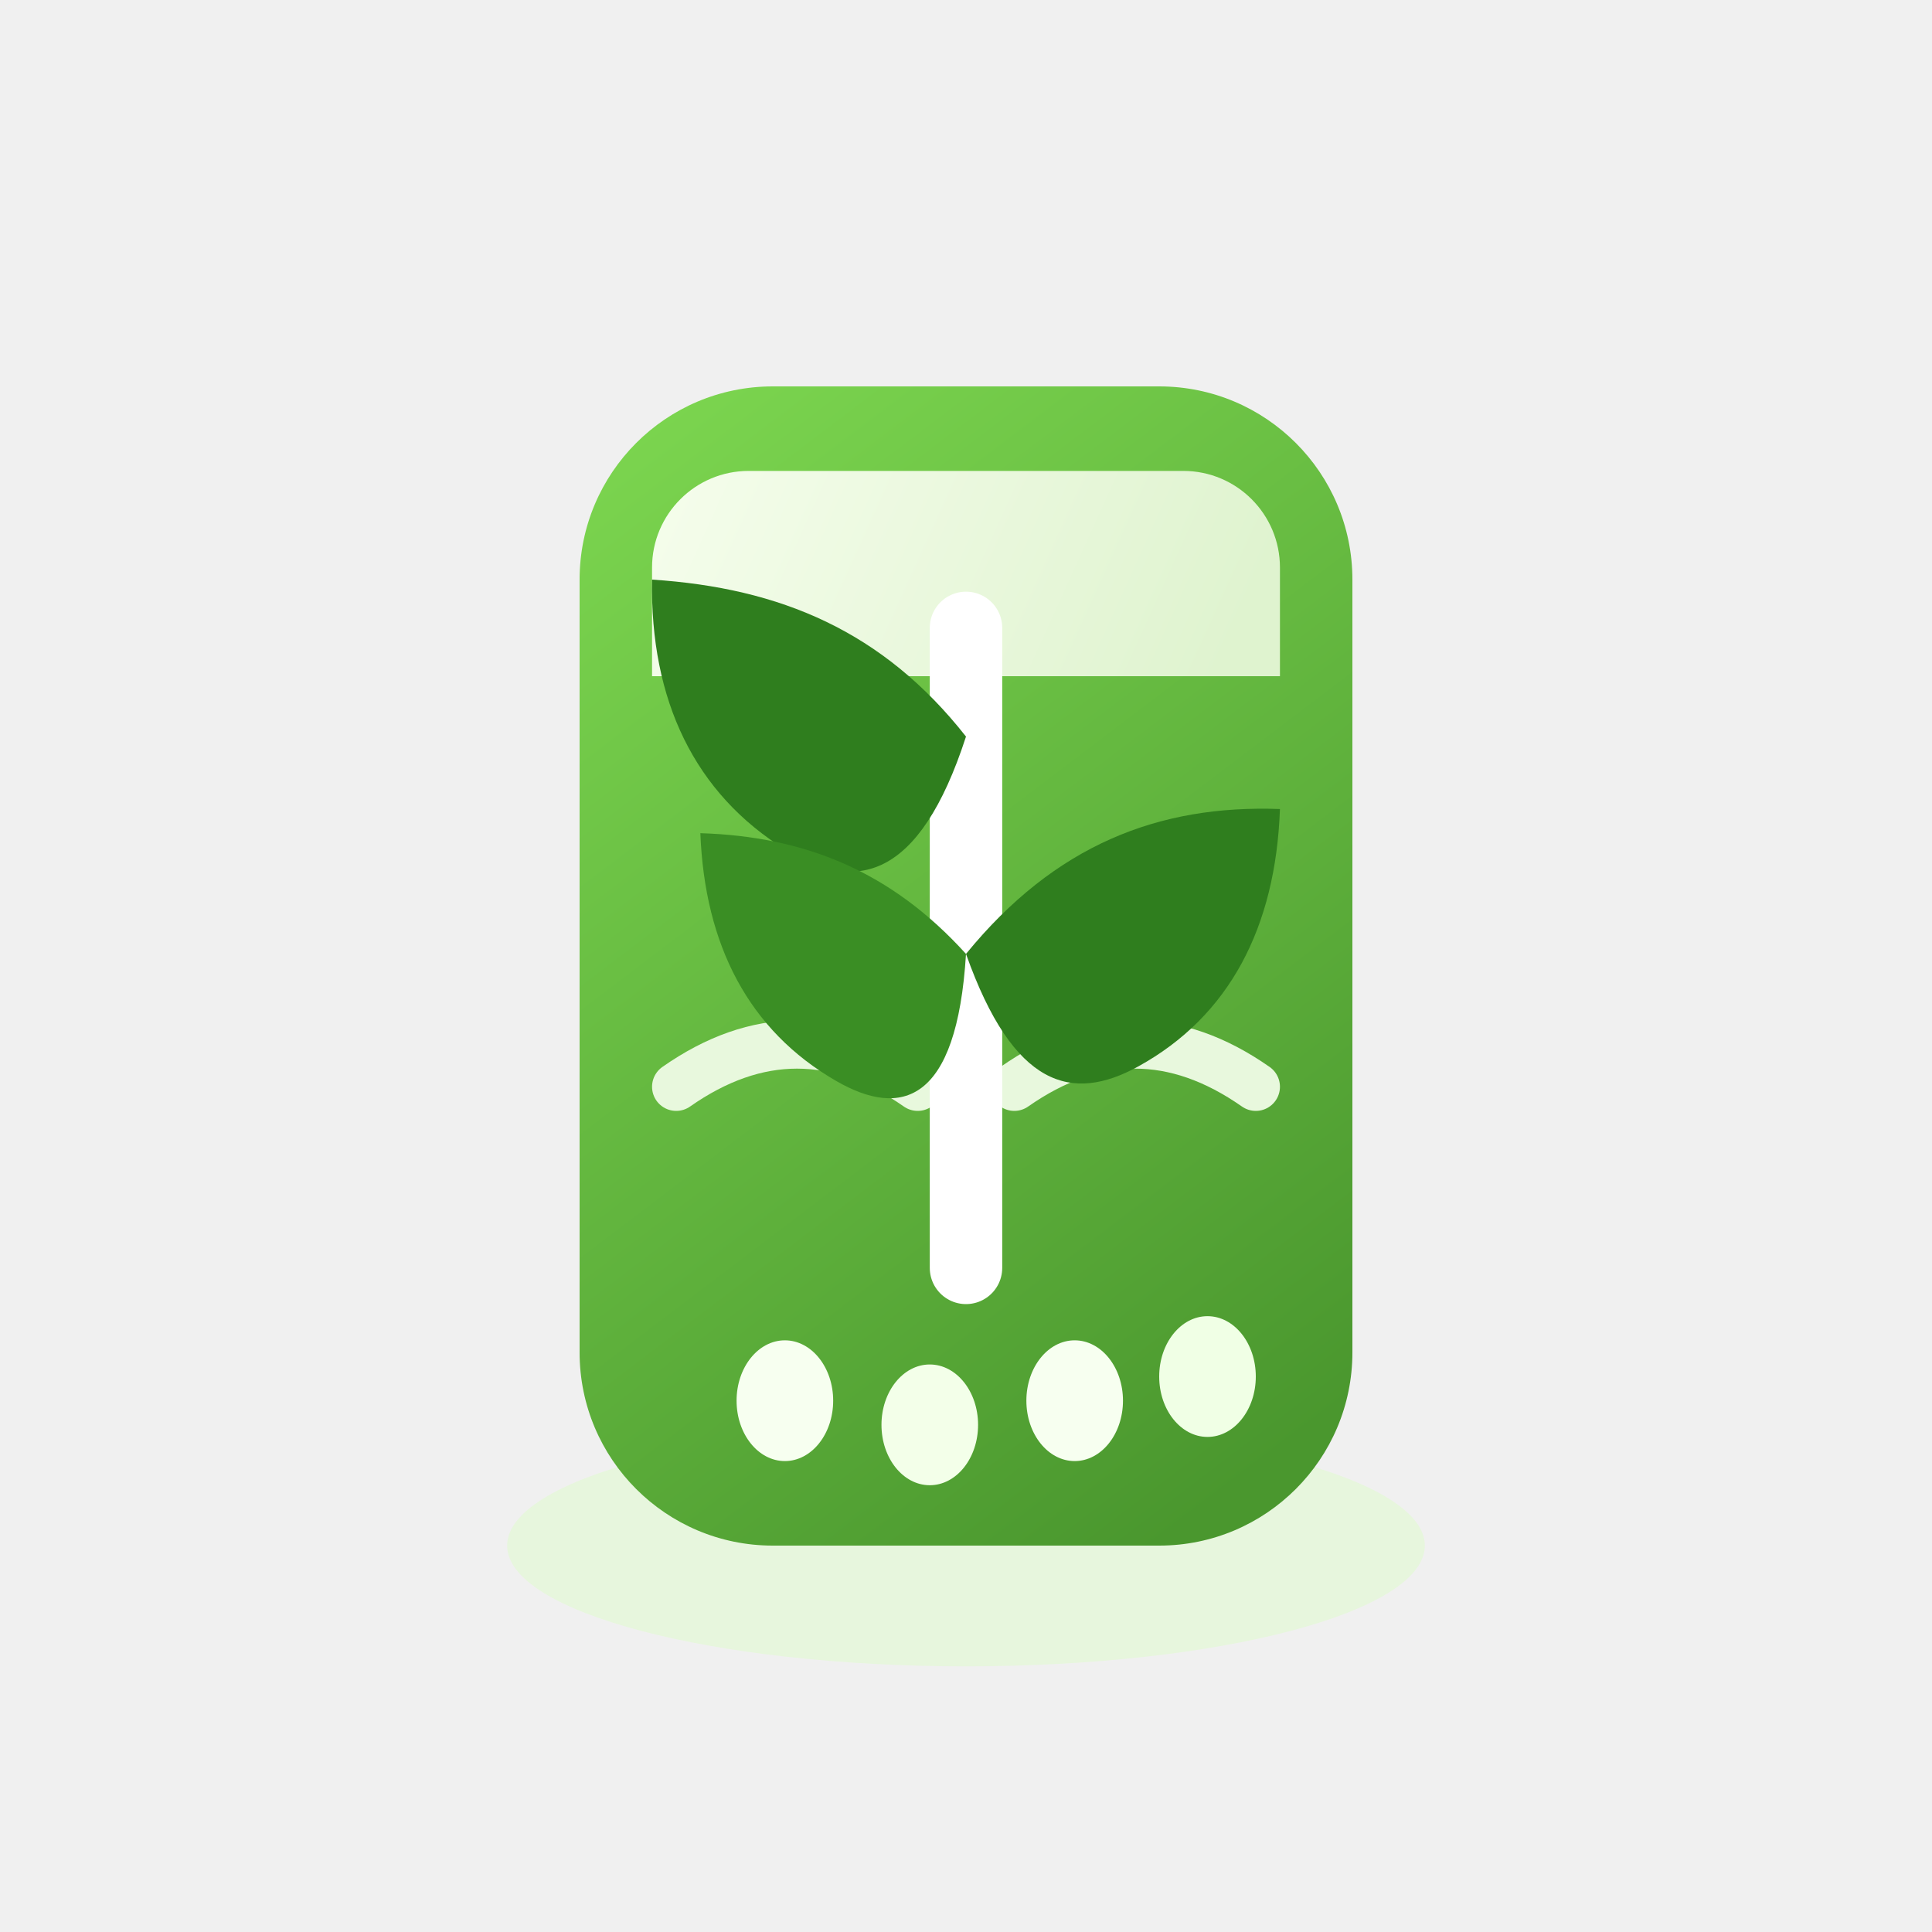
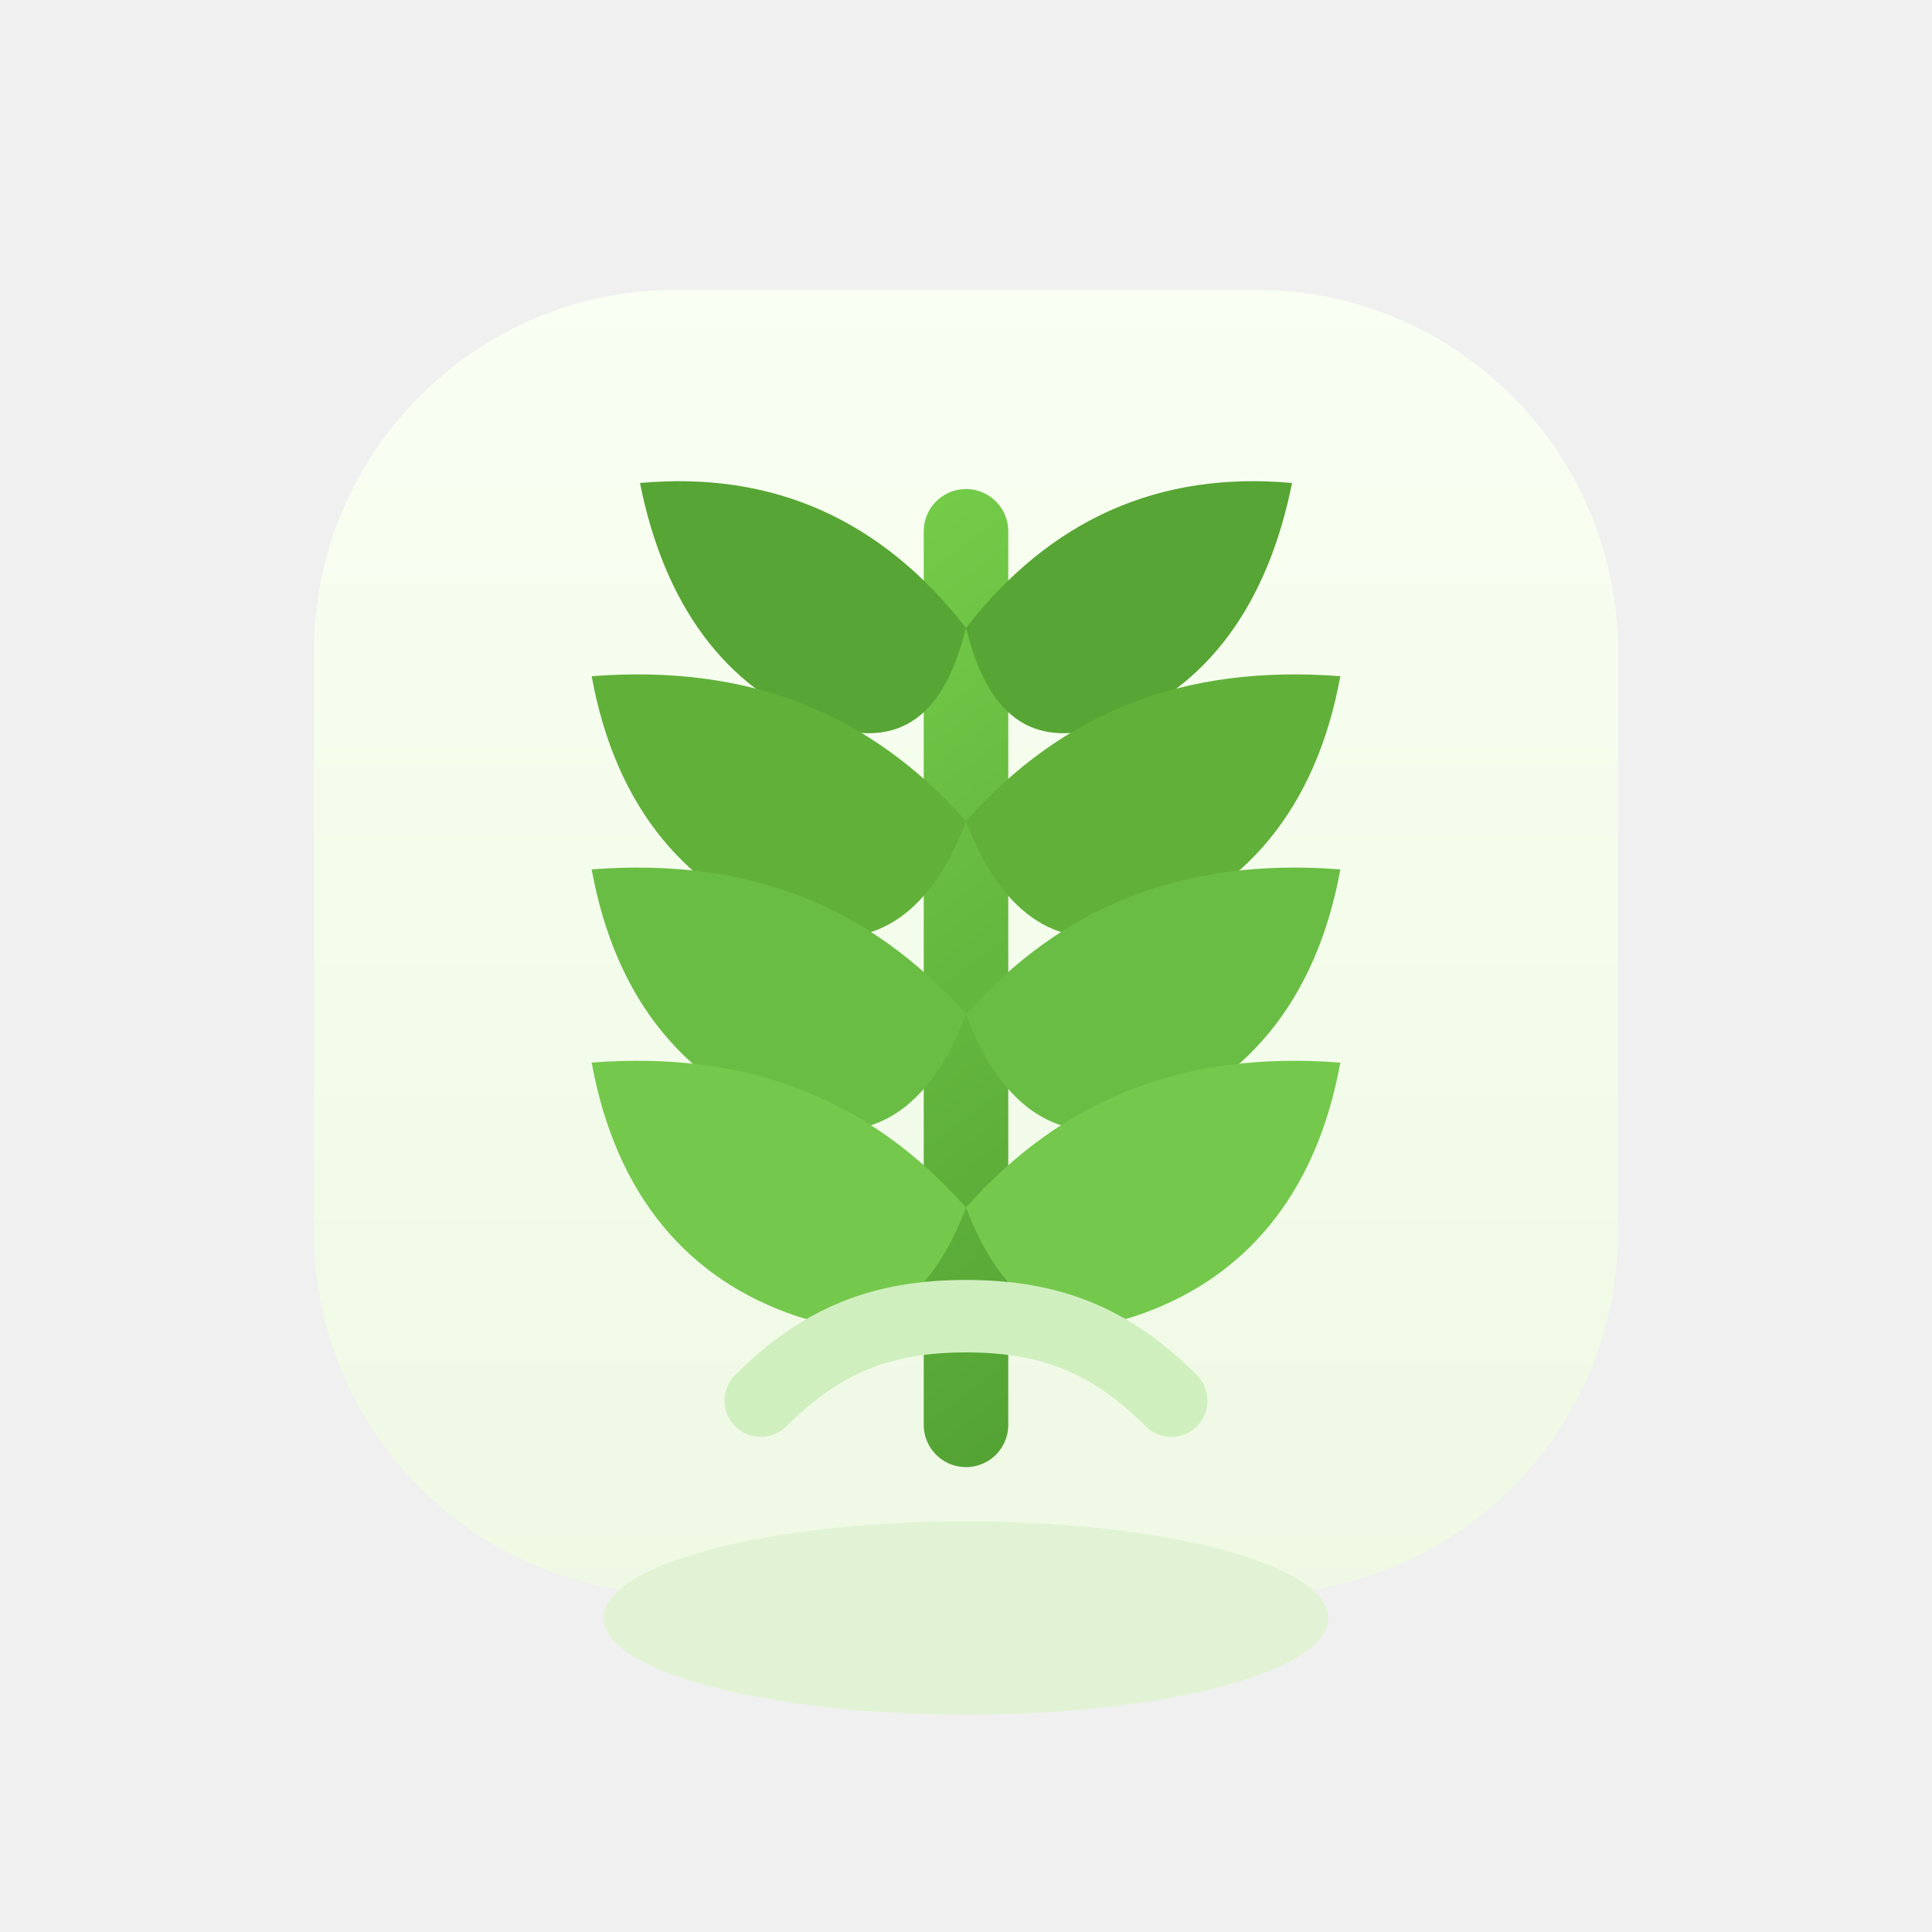
<svg xmlns="http://www.w3.org/2000/svg" width="160" height="160" viewBox="0 0 160 160" fill="none">
  <defs>
-     <linearGradient id="seedBag" x1="41" y1="39" x2="104" y2="122" gradientUnits="userSpaceOnUse">
-       <stop stop-color="#7DD750" />
+     <linearGradient id="seedBg" x1="80" y1="22" x2="80" y2="138" gradientUnits="userSpaceOnUse">
+       <stop stop-color="#F9FFF3" />
+       <stop offset="1" stop-color="#EEF8E3" />
+     </linearGradient>
+     <linearGradient id="seedGreen" x1="49" y1="36" x2="114" y2="122" gradientUnits="userSpaceOnUse">
+       <stop stop-color="#7ED84F" />
      <stop offset="1" stop-color="#4A972E" />
    </linearGradient>
-     <linearGradient id="seedTop" x1="47" y1="34" x2="100" y2="58" gradientUnits="userSpaceOnUse">
-       <stop stop-color="#F9FFF1" />
-       <stop offset="1" stop-color="#DFF3CF" />
-     </linearGradient>
  </defs>
-   <ellipse cx="80" cy="128" rx="38" ry="10" fill="#E7F6DD" />
-   <path d="M48 48C48 39.163 55.163 32 64 32H96C104.837 32 112 39.163 112 48V112C112 120.837 104.837 128 96 128H64C55.163 128 48 120.837 48 112V48Z" fill="url(#seedBag)" />
-   <path d="M54 47C54 42.582 57.582 39 62 39H98C102.418 39 106 42.582 106 47V56H54V47Z" fill="url(#seedTop)" />
-   <path d="M56 90C62.667 85.333 69.333 85.333 76 90" stroke="#E8F8DD" stroke-width="4" stroke-linecap="round" />
-   <path d="M84 90C90.667 85.333 97.333 85.333 104 90" stroke="#E8F8DD" stroke-width="4" stroke-linecap="round" />
-   <path d="M80 52V105" stroke="white" stroke-width="6" stroke-linecap="round" />
-   <path d="M80 61C73.14 52.271 64.631 48.693 54 48C53.828 57.979 57.52 65.727 65.123 70.41C70.81 73.913 76.123 72.951 80 61Z" fill="#2F7E1E" />
-   <path d="M80 79C87.372 69.965 95.965 66.632 106 67C105.649 76.785 101.817 84.167 94.25 88.326C88.799 91.322 83.936 90.108 80 79Z" fill="#2F7E1E" />
-   <path d="M80 79C73.806 72.157 66.651 69.269 58 69C58.362 78.255 61.991 85.334 69.255 89.524C74.612 92.612 79.241 91.373 80 79Z" fill="#3A8E24" />
-   <ellipse cx="65" cy="116" rx="4" ry="5" fill="#F7FFF0" />
-   <ellipse cx="77" cy="118" rx="4" ry="5" fill="#F3FFE9" />
-   <ellipse cx="89" cy="116" rx="4" ry="5" fill="#F7FFF0" />
-   <ellipse cx="100" cy="114" rx="4" ry="5" fill="#F0FFE5" />
+   <rect x="26" y="24" width="108" height="108" rx="30" fill="url(#seedBg)" />
+   <path d="M80 44V118" stroke="url(#seedGreen)" stroke-width="7" stroke-linecap="round" />
+   <path d="M80 52C73 43 64 39 53 40C55 50 60 57 68 60C74 62 78 60 80 52Z" fill="#57A534" />
+   <path d="M80 68C72 59 62 55 49 56C51 67 57 74 66 77C72 79 77 76 80 68Z" fill="#61B03A" />
+   <path d="M80 84C72 75 62 71 49 72C51 83 57 90 66 93C72 95 77 92 80 84Z" fill="#6ABD44" />
+   <path d="M80 100C72 91 62 87 49 88C51 99 57 106 66 109C72 111 77 108 80 100Z" fill="#74C84C" />
+   <path d="M80 52C87 43 96 39 107 40C105 50 100 57 92 60C86 62 82 60 80 52Z" fill="#57A534" />
+   <path d="M80 68C88 59 98 55 111 56C109 67 103 74 94 77C88 79 83 76 80 68Z" fill="#61B03A" />
+   <path d="M80 84C88 75 98 71 111 72C109 83 103 90 94 93C88 95 83 92 80 84Z" fill="#6ABD44" />
+   <path d="M80 100C88 91 98 87 111 88C109 99 103 106 94 109C88 111 83 108 80 100Z" fill="#74C84C" />
+   <path d="M63 116C68 111 73 109 80 109C87 109 92 111 97 116" stroke="#D0EFBF" stroke-width="6" stroke-linecap="round" />
+   <ellipse cx="80" cy="134" rx="30" ry="8" fill="#E1F3D4" />
</svg>
